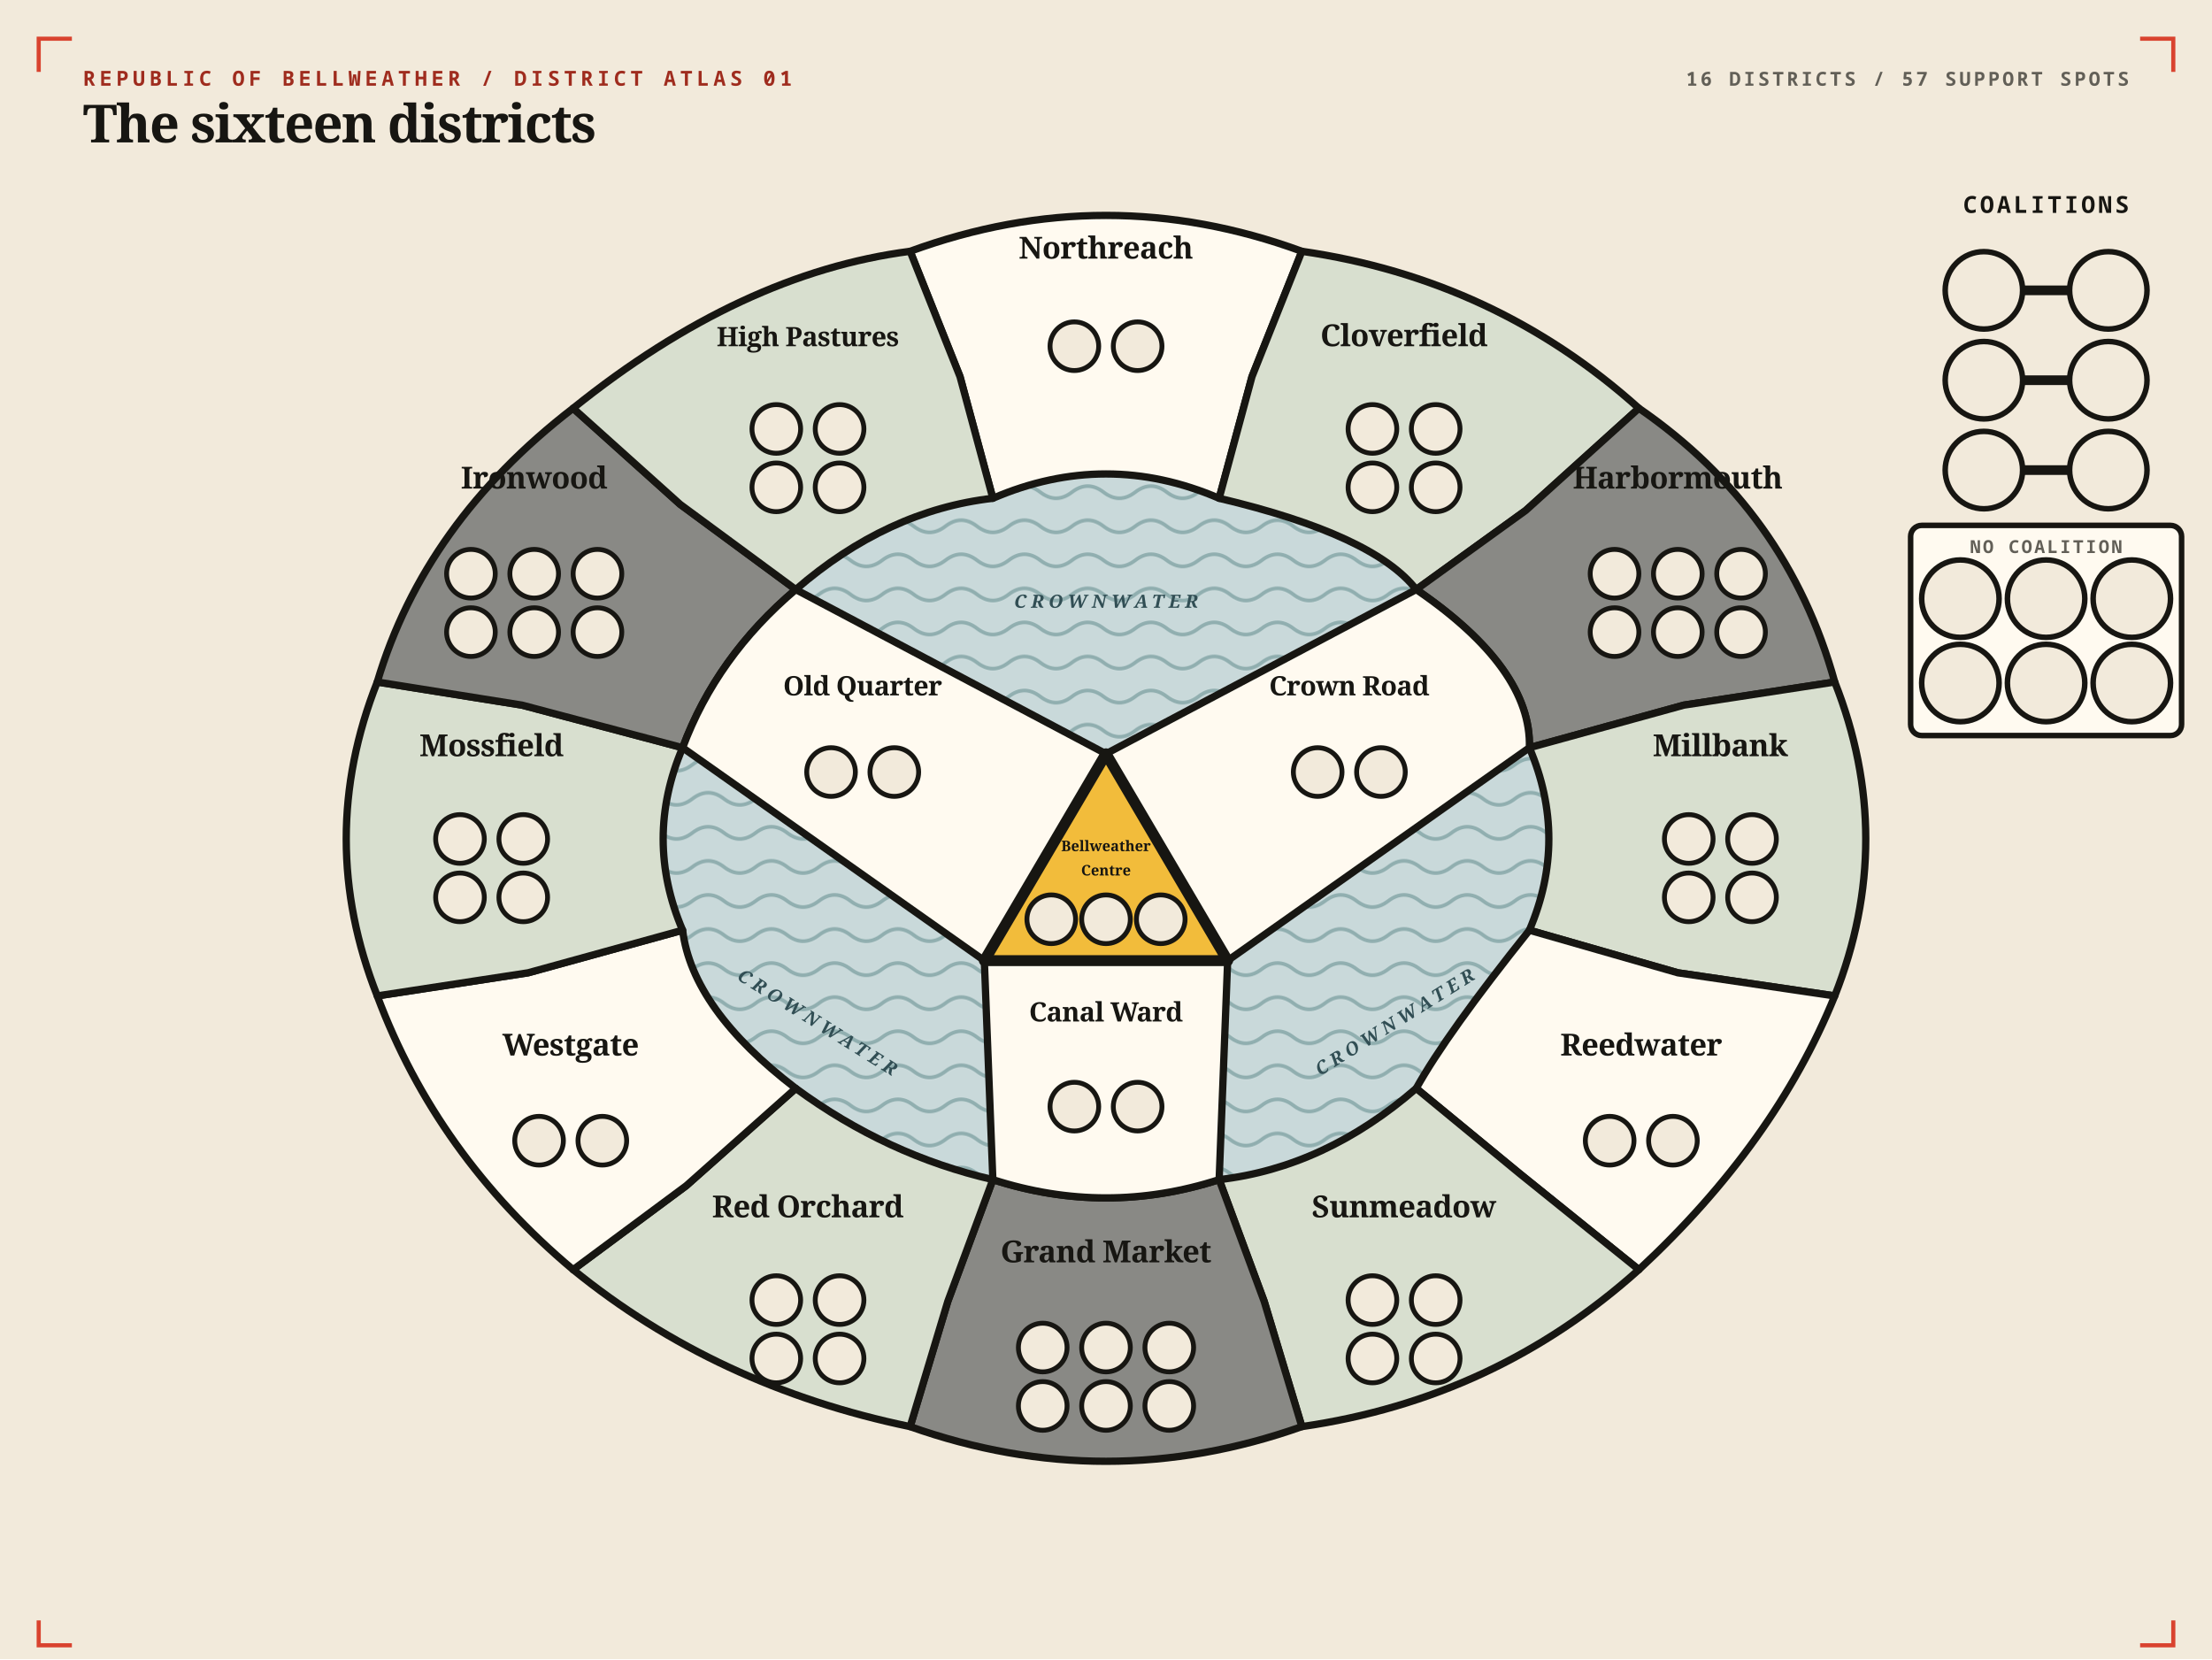
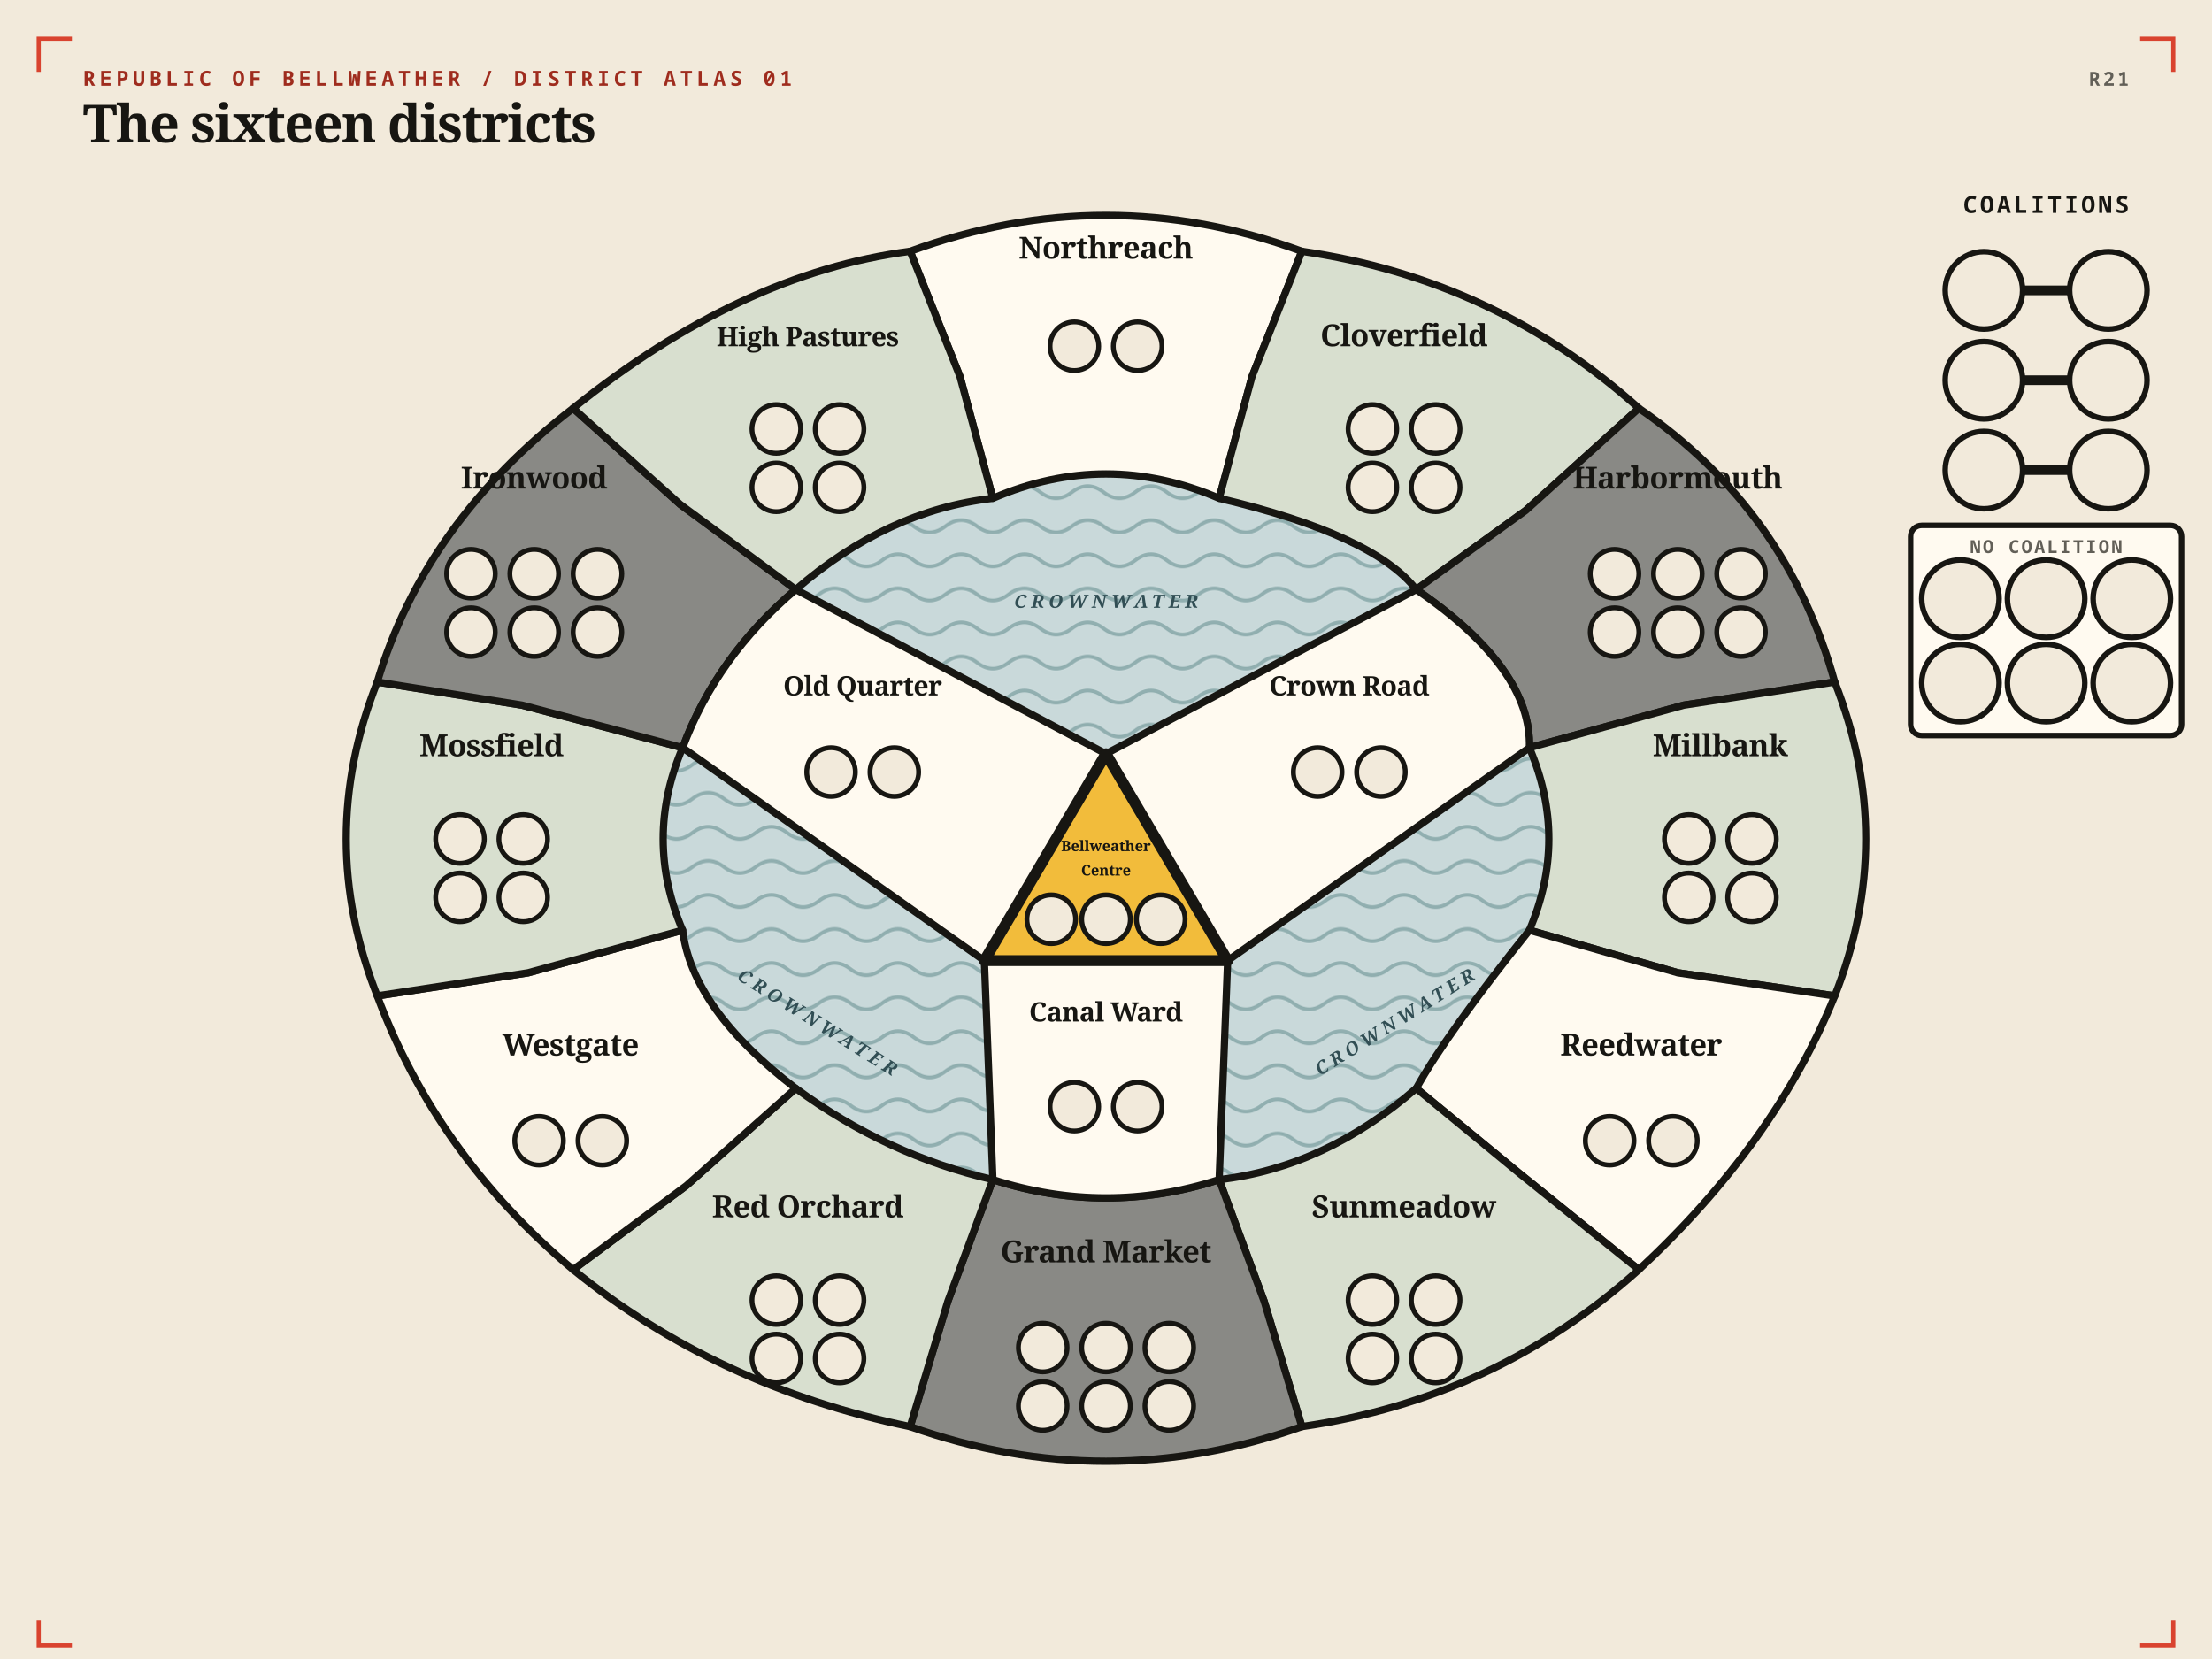
<svg xmlns="http://www.w3.org/2000/svg" width="396mm" height="297mm" viewBox="0 0 1600 1200" role="img" aria-labelledby="title description">
  <defs>
    <pattern id="water" width="52" height="28" patternUnits="userSpaceOnUse">
      <rect width="52" height="28" fill="#c9d9da" />
      <path d="M-8 17Q5 7 18 17T44 17T70 17" fill="none" stroke="#91afb0" stroke-width="3" />
    </pattern>
    <g id="support-spot">
      <circle r="20" fill="#f2eadb" stroke="#171612" stroke-width="4" />
    </g>
  </defs>
  <style>
    .paper { fill: #f2eadb; }
    .district { stroke: #171612; stroke-linejoin: round; stroke-width: 6; }
    .district-two { fill: #fffaf0; }
    .district-four { fill: #d8dfcf; }
    .district-six { fill: #898985; }
    .district-center { fill: #f2bc3b; stroke-width: 9; }
    .region-name { fill: #171612; font: 900 25px "Noto Serif", serif; letter-spacing: -0.4px; text-anchor: middle; }
    .region-name-small { font-size: 22px; }
    .region-name-centre { font-size: 12px; letter-spacing: 0; }
    .heading { fill: #171612; font: 900 38px "Noto Serif", serif; letter-spacing: -1px; }
    .eyebrow { fill: #9f2c1e; font: 900 15px "Noto Sans Mono", monospace; letter-spacing: 3px; }
    .map-note { fill: #625f57; font: 900 14px "Noto Sans Mono", monospace; letter-spacing: 2px; }
    .water-label { fill: #314e54; font: italic 900 15px "Noto Serif", serif; letter-spacing: 4px; text-anchor: middle; }
    .coalition-tracker-frame { fill: #fffaf0; stroke: #171612; stroke-width: 4; }
    .coalition-tracker-title { fill: #171612; font: 900 17px "Noto Sans Mono", monospace; letter-spacing: 2px; text-anchor: middle; }
    .coalition-pair-line { stroke: #171612; stroke-width: 7; }
    .coalition-token-well { fill: #f2eadb; stroke: #171612; stroke-width: 4; }
    .coalition-reserve-label { fill: #625f57; font: 900 13px "Noto Sans Mono", monospace; letter-spacing: 1.5px; text-anchor: middle; text-transform: uppercase; }
    .registration { fill: none; stroke: #d9432f; stroke-width: 3; }
  </style>
  <rect class="paper" width="1600" height="1200" />
  <path class="registration" d="M28 52V28h24 M1548 28h24v24 M28 1172v18h24 M1548 1190h24v-18" />
  <text class="eyebrow" x="60" y="62">REPUBLIC OF BELLWEATHER / DISTRICT ATLAS 01</text>
  <text class="heading" x="60" y="103">The sixteen districts</text>
-   <text class="map-note" x="1540" y="62" text-anchor="end">16 DISTRICTS / 57 SUPPORT SPOTS</text>
+   <text class="map-note" x="1540" y="62" text-anchor="end">R21</text>
  <g aria-label="Coalitions summary tracker">
    <text class="coalition-tracker-title" x="1480" y="154">COALITIONS</text>
    <g aria-label="Coalition pair">
      <path class="coalition-pair-line" d="M1463 210H1497" />
      <circle class="coalition-token-well" cx="1435" cy="210" r="28" />
      <circle class="coalition-token-well" cx="1525" cy="210" r="28" />
    </g>
    <g aria-label="Coalition pair">
      <path class="coalition-pair-line" d="M1463 275H1497" />
      <circle class="coalition-token-well" cx="1435" cy="275" r="28" />
      <circle class="coalition-token-well" cx="1525" cy="275" r="28" />
    </g>
    <g aria-label="Coalition pair">
      <path class="coalition-pair-line" d="M1463 340H1497" />
      <circle class="coalition-token-well" cx="1435" cy="340" r="28" />
      <circle class="coalition-token-well" cx="1525" cy="340" r="28" />
    </g>
    <g aria-label="No coalition reserve">
      <rect class="coalition-tracker-frame" x="1382" y="380" width="196" height="152" rx="8" />
      <text class="coalition-reserve-label" x="1480" y="400">NO COALITION</text>
      <circle class="coalition-token-well" cx="1418" cy="433" r="28" />
      <circle class="coalition-token-well" cx="1480" cy="433" r="28" />
      <circle class="coalition-token-well" cx="1542" cy="433" r="28" />
      <circle class="coalition-token-well" cx="1418" cy="494" r="28" />
      <circle class="coalition-token-well" cx="1480" cy="494" r="28" />
      <circle class="coalition-token-well" cx="1542" cy="494" r="28" />
    </g>
  </g>
  <g class="map-art" transform="translate(96 70) scale(.88)">
    <ellipse cx="800" cy="610" rx="375" ry="305" fill="url(#water)" stroke="#171612" stroke-width="5" />
    <g aria-label="Outer ring districts">
      <path class="district district-two" aria-label="Northreach district, capacity 2" d="M639 127Q800 68 961 127L920 230L893 330Q800 290 707 330L680 230Z" />
      <path class="district district-four" aria-label="Cloverfield district, capacity 4" d="M961 127Q1120 150 1238 256L1145 340L1055 405Q1020 360 893 330L920 230Z" />
      <path class="district district-six" aria-label="Harbormouth district, capacity 6" d="M1238 256Q1360 340 1399 481L1275 500L1148 535Q1150 470 1055 405L1145 340Z" />
      <path class="district district-four" aria-label="Millbank district, capacity 4" d="M1399 481Q1450 610 1399 739L1270 720L1148 685Q1180 610 1148 535L1275 500Z" />
      <path class="district district-two" aria-label="Reedwater district, capacity 2" d="M1399 739Q1350 860 1238 964L1140 885L1055 815Q1080 770 1148 685L1270 720Z" />
      <path class="district district-four" aria-label="Sunmeadow district, capacity 4" d="M1238 964Q1120 1070 961 1093L930 990L893 890Q980 880 1055 815L1140 885Z" />
      <path class="district district-six" aria-label="Grand Market district, capacity 6" d="M961 1093Q800 1150 639 1093L670 990L707 890Q800 920 893 890L930 990Z" />
      <path class="district district-four" aria-label="Red Orchard district, capacity 4" d="M639 1093Q480 1060 362 964L455 895L545 815Q620 870 707 890L670 990Z" />
      <path class="district district-two" aria-label="Westgate district, capacity 2" d="M362 964Q250 870 201 739L325 720L452 685Q460 750 545 815L455 895Z" />
      <path class="district district-four" aria-label="Mossfield district, capacity 4" d="M201 739Q150 610 201 481L320 500L452 535Q420 610 452 685L325 720Z" />
      <path class="district district-six" aria-label="Ironwood district, capacity 6" d="M201 481Q240 350 362 256L450 335L545 405Q480 460 452 535L320 500Z" />
      <path class="district district-four" aria-label="High Pastures district, capacity 4" d="M362 256Q500 145 639 127L680 230L707 330Q620 340 545 405L450 335Z" />
    </g>
    <g aria-label="Inner city-spoke districts">
      <path class="district district-two" aria-label="Crown Road district, capacity 2" d="M1055 405Q1150 470 1148 535L900 710L800 540Z" />
      <path class="district district-two" aria-label="Canal Ward district, capacity 2" d="M707 890Q800 920 893 890L900 710H700Z" />
      <path class="district district-two" aria-label="Old Quarter district, capacity 2" d="M452 535Q480 460 545 405L800 540L700 710Z" />
      <path class="district district-center" aria-label="Bellweather Centre district, capacity 3" d="M800 540L900 710H700Z" />
    </g>
    <g aria-hidden="true">
      <text class="water-label" x="800" y="420">CROWNWATER</text>
      <text class="water-label" x="1040" y="765" transform="rotate(-32 1040 765)">CROWNWATER</text>
      <text class="water-label" x="560" y="765" transform="rotate(32 560 765)">CROWNWATER</text>
    </g>
    <g aria-label="District labels and Support spots">
      <g aria-label="Northreach, 2 Support spots">
        <text class="region-name" x="800" y="133">Northreach</text>
        <use href="#support-spot" x="774" y="205" />
        <use href="#support-spot" x="826" y="205" />
      </g>
      <g aria-label="Cloverfield, 4 Support spots">
        <text class="region-name" x="1045" y="205">Cloverfield</text>
        <use href="#support-spot" x="1019" y="273" />
        <use href="#support-spot" x="1071" y="273" />
        <use href="#support-spot" x="1019" y="321" />
        <use href="#support-spot" x="1071" y="321" />
      </g>
      <g aria-label="Harbormouth, 6 Support spots">
        <text class="region-name" x="1270" y="322">Harbormouth</text>
        <use href="#support-spot" x="1218" y="392" />
        <use href="#support-spot" x="1270" y="392" />
        <use href="#support-spot" x="1322" y="392" />
        <use href="#support-spot" x="1218" y="440" />
        <use href="#support-spot" x="1270" y="440" />
        <use href="#support-spot" x="1322" y="440" />
      </g>
      <g aria-label="Millbank, 4 Support spots">
        <text class="region-name" x="1305" y="542">Millbank</text>
        <use href="#support-spot" x="1279" y="610" />
        <use href="#support-spot" x="1331" y="610" />
        <use href="#support-spot" x="1279" y="658" />
        <use href="#support-spot" x="1331" y="658" />
      </g>
      <g aria-label="Reedwater, 2 Support spots">
        <text class="region-name" x="1240" y="788">Reedwater</text>
        <use href="#support-spot" x="1214" y="858" />
        <use href="#support-spot" x="1266" y="858" />
      </g>
      <g aria-label="Sunmeadow, 4 Support spots">
        <text class="region-name" x="1045" y="921">Sunmeadow</text>
        <use href="#support-spot" x="1019" y="989" />
        <use href="#support-spot" x="1071" y="989" />
        <use href="#support-spot" x="1019" y="1037" />
        <use href="#support-spot" x="1071" y="1037" />
      </g>
      <g aria-label="Grand Market, 6 Support spots">
        <text class="region-name" x="800" y="958">Grand Market</text>
        <use href="#support-spot" x="748" y="1028" />
        <use href="#support-spot" x="800" y="1028" />
        <use href="#support-spot" x="852" y="1028" />
        <use href="#support-spot" x="748" y="1076" />
        <use href="#support-spot" x="800" y="1076" />
        <use href="#support-spot" x="852" y="1076" />
      </g>
      <g aria-label="Red Orchard, 4 Support spots">
        <text class="region-name" x="555" y="921">Red Orchard</text>
        <use href="#support-spot" x="529" y="989" />
        <use href="#support-spot" x="581" y="989" />
        <use href="#support-spot" x="529" y="1037" />
        <use href="#support-spot" x="581" y="1037" />
      </g>
      <g aria-label="Westgate, 2 Support spots">
        <text class="region-name" x="360" y="788">Westgate</text>
        <use href="#support-spot" x="334" y="858" />
        <use href="#support-spot" x="386" y="858" />
      </g>
      <g aria-label="Mossfield, 4 Support spots">
        <text class="region-name" x="295" y="542">Mossfield</text>
        <use href="#support-spot" x="269" y="610" />
        <use href="#support-spot" x="321" y="610" />
        <use href="#support-spot" x="269" y="658" />
        <use href="#support-spot" x="321" y="658" />
      </g>
      <g aria-label="Ironwood, 6 Support spots">
        <text class="region-name" x="330" y="322">Ironwood</text>
        <use href="#support-spot" x="278" y="392" />
        <use href="#support-spot" x="330" y="392" />
        <use href="#support-spot" x="382" y="392" />
        <use href="#support-spot" x="278" y="440" />
        <use href="#support-spot" x="330" y="440" />
        <use href="#support-spot" x="382" y="440" />
      </g>
      <g aria-label="High Pastures, 4 Support spots">
        <text class="region-name region-name-small" x="555" y="205">High Pastures</text>
        <use href="#support-spot" x="529" y="273" />
        <use href="#support-spot" x="581" y="273" />
        <use href="#support-spot" x="529" y="321" />
        <use href="#support-spot" x="581" y="321" />
      </g>
      <g aria-label="Crown Road, 2 Support spots">
        <text class="region-name region-name-small" x="1000" y="492">Crown Road</text>
        <use href="#support-spot" x="974" y="555" />
        <use href="#support-spot" x="1026" y="555" />
      </g>
      <g aria-label="Canal Ward, 2 Support spots">
        <text class="region-name region-name-small" x="800" y="760">Canal Ward</text>
        <use href="#support-spot" x="774" y="830" />
        <use href="#support-spot" x="826" y="830" />
      </g>
      <g aria-label="Old Quarter, 2 Support spots">
        <text class="region-name region-name-small" x="600" y="492">Old Quarter</text>
        <use href="#support-spot" x="574" y="555" />
        <use href="#support-spot" x="626" y="555" />
      </g>
      <g aria-label="Bellweather Centre, 3 Support spots">
        <text class="region-name region-name-centre" x="800" y="620">Bellweather</text>
        <text class="region-name region-name-centre" x="800" y="640">Centre</text>
        <use href="#support-spot" x="755" y="676" />
        <use href="#support-spot" x="800" y="676" />
        <use href="#support-spot" x="845" y="676" />
      </g>
    </g>
  </g>
</svg>
